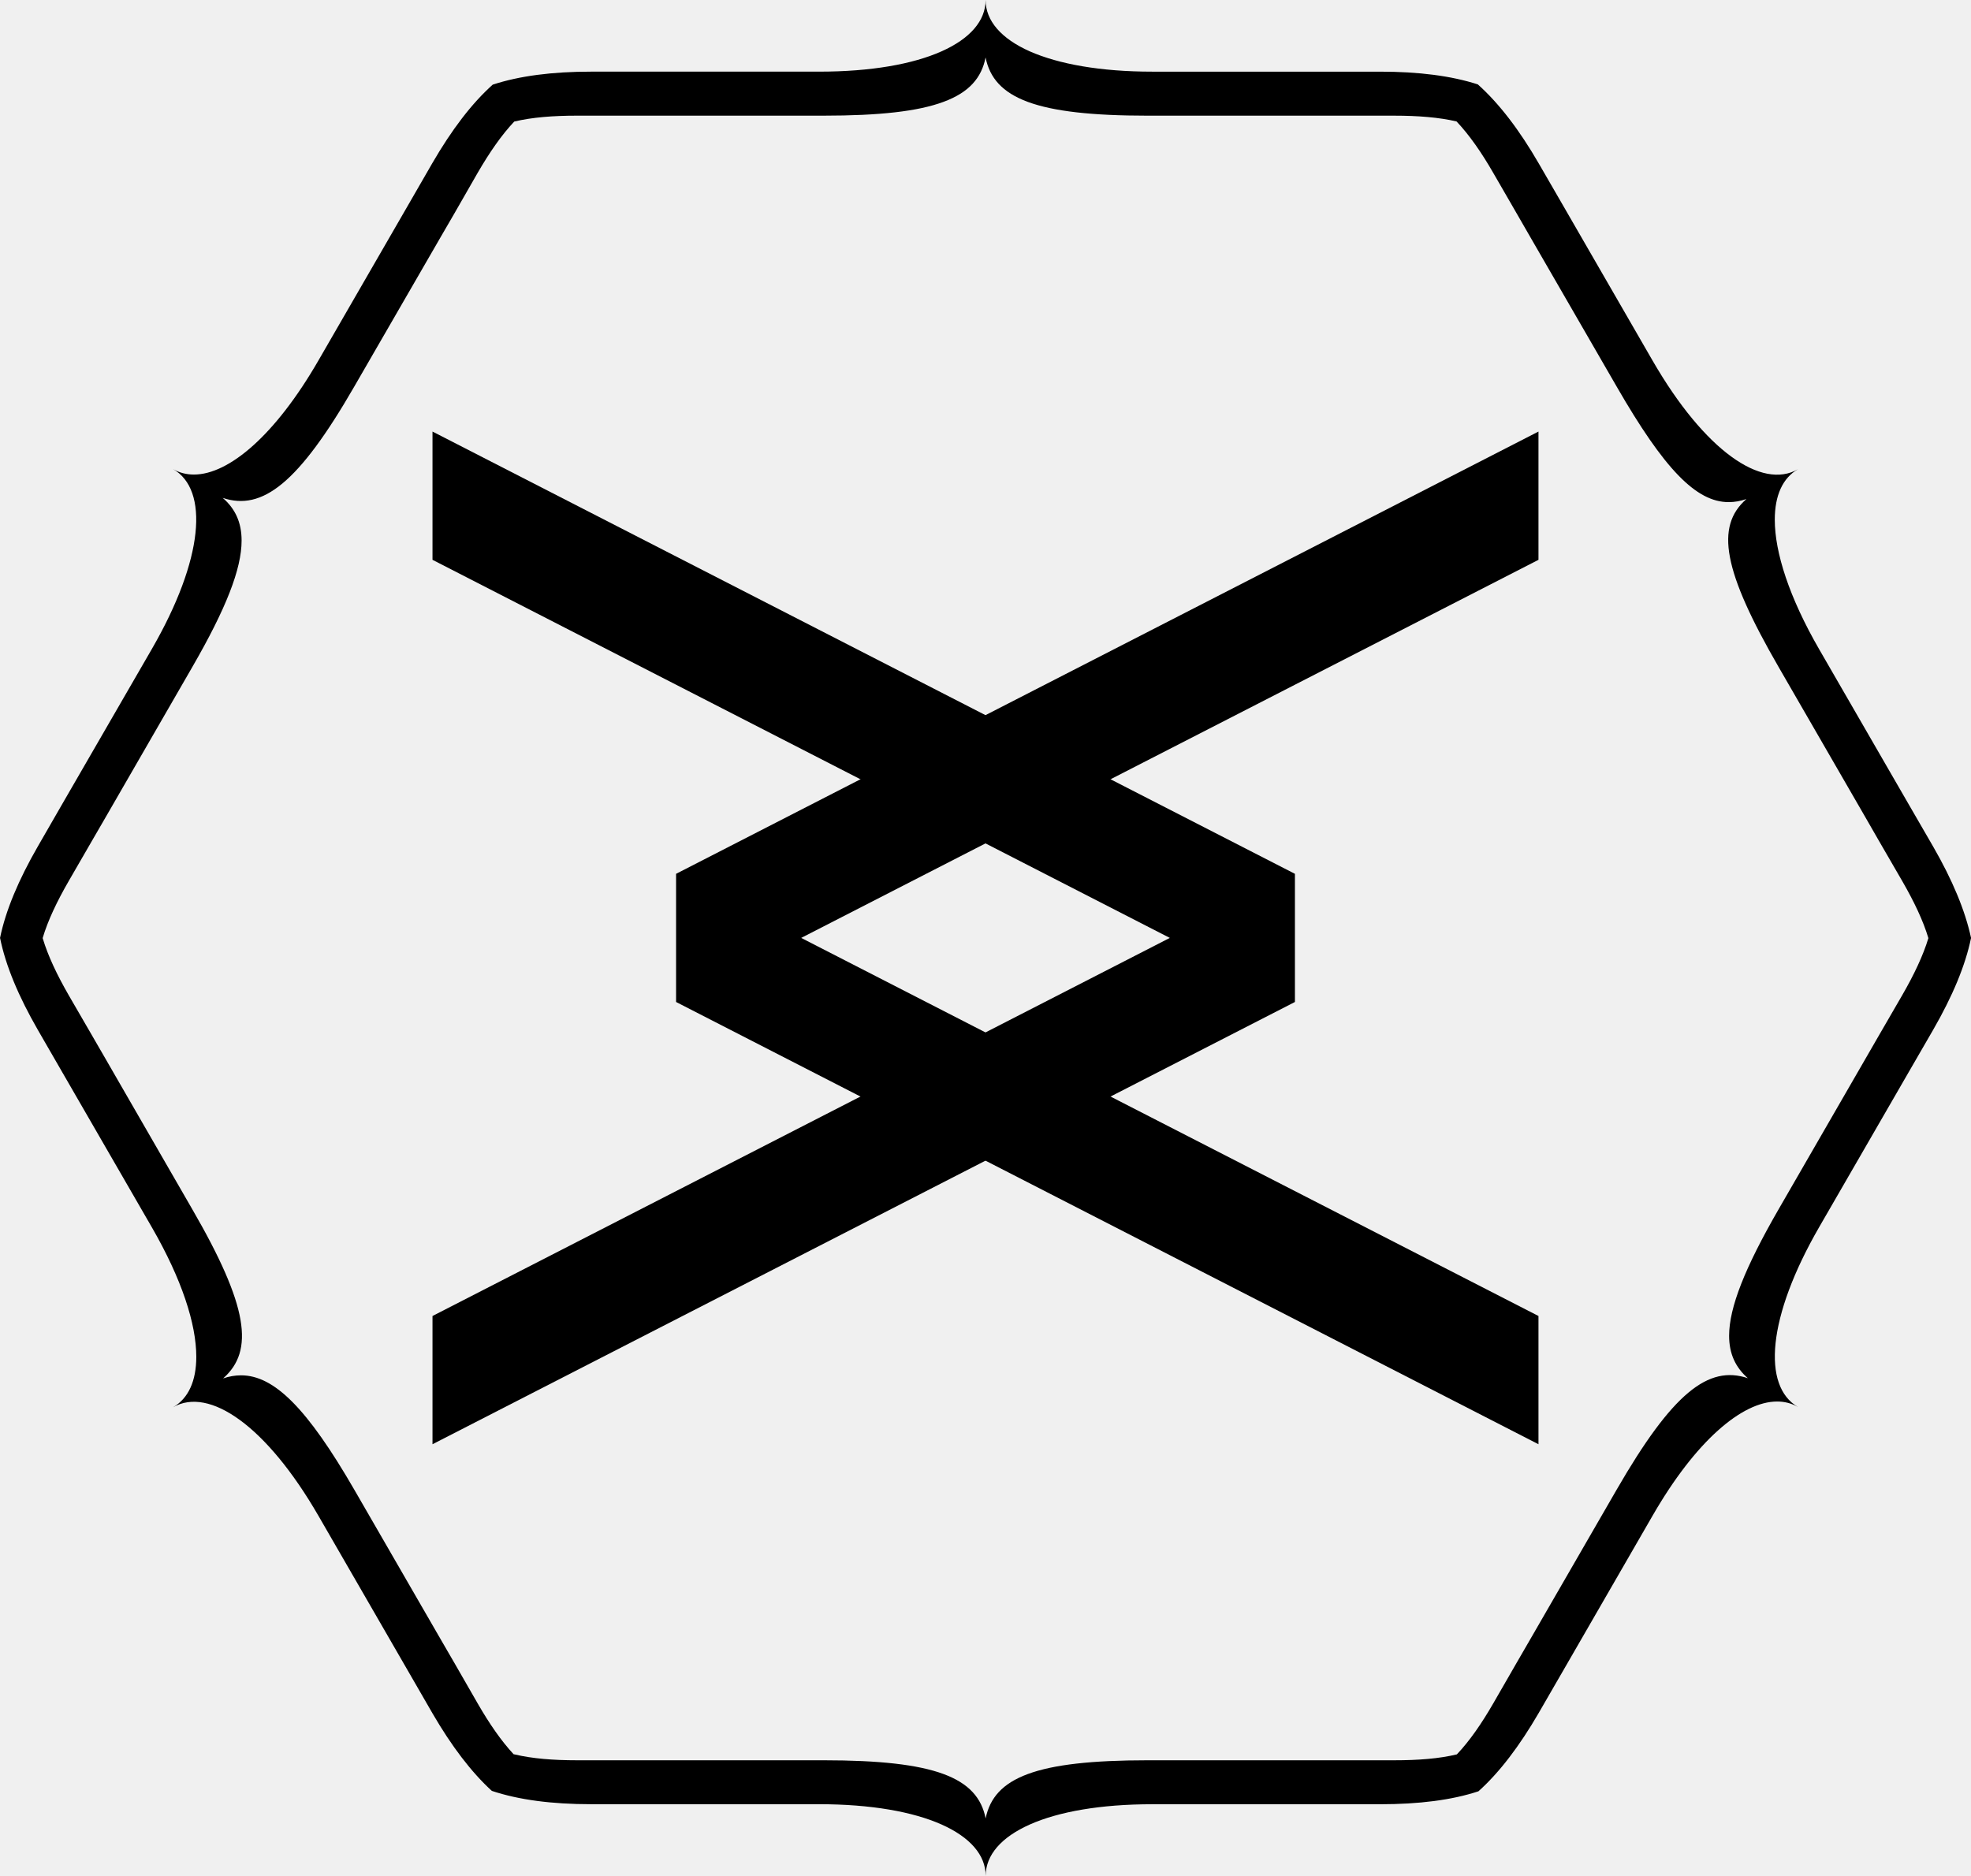
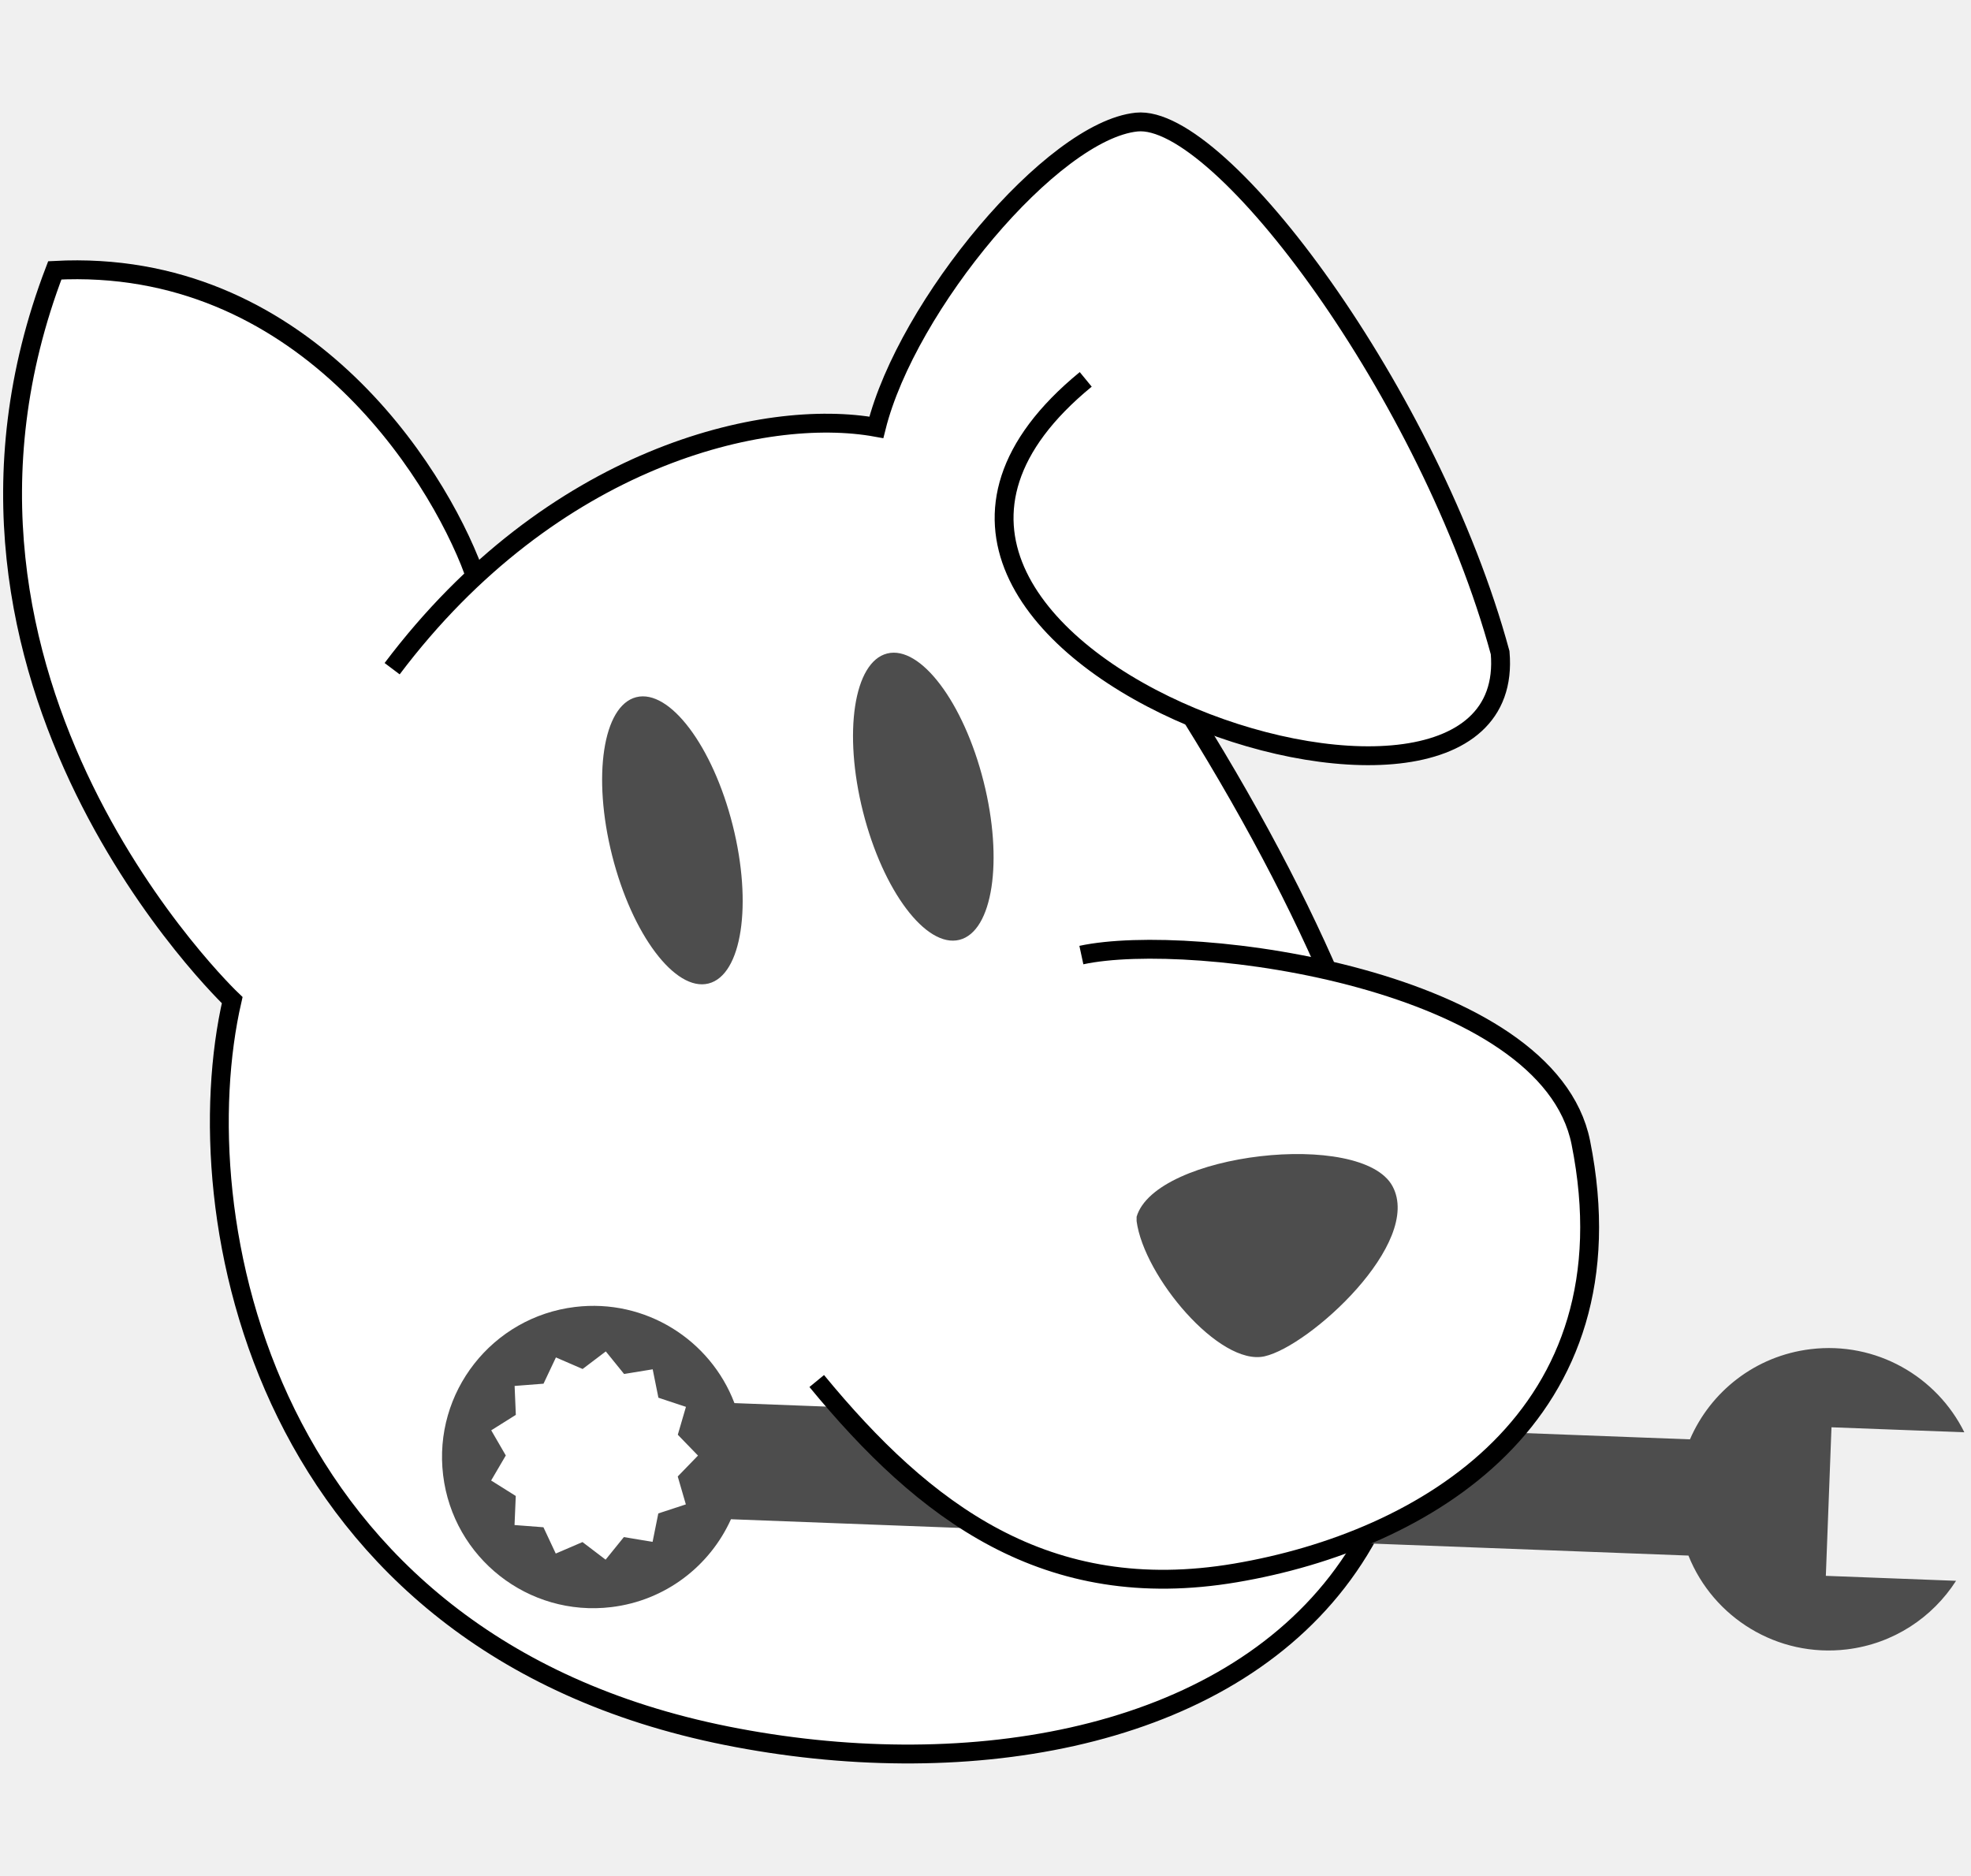
<svg xmlns="http://www.w3.org/2000/svg" version="1.1" id="Layer_1" x="0px" y="0px" width="313.458px" height="298.396px" viewBox="0 0 313.458 298.396" enable-background="new 0 0 313.458 298.396" xml:space="preserve">
-   <g id="Layer_1_1_">
-     <g>
-       <path d="M307.442,134.668l-3.969-6.859l-14.15-24.511c-4.77-8.26-7.07-15.409-7.07-20.63c0-3.84,1.24-6.62,3.685-8.029    c-5.74,3.31-14.817-2.91-23.104-17.25l-14.146-24.521l-3.961-6.85c-3.106-5.38-6.354-9.601-9.699-12.591    c-4.229-1.369-9.43-2.029-15.541-2.029h-36.22c-8.28,0-14.909-1.21-19.479-3.221c-4.553-2.021-7.042-4.869-7.042-8.18    c0,6.619-9.92,11.399-26.489,11.399h-36.24c-6.17,0-11.399,0.67-15.659,2.069c-3.33,2.979-6.521,7.17-9.611,12.5l-3.92,6.801    l-14.189,24.58c-6.82,11.829-14.21,18.14-19.8,18.14c-1.19,0-2.3-0.279-3.31-0.87c5.729,3.311,4.89,14.301-3.391,28.641    l-14.25,24.66l-3.87,6.721c-3.069,5.329-5.11,10.18-6.01,14.55c0.89,4.41,2.931,9.29,6.03,14.67l3.89,6.74l14.229,24.64    c4.761,8.25,7.061,15.369,7.061,20.58c0,3.84-1.25,6.619-3.689,8.029c5.739-3.312,14.84,2.938,23.129,17.291l14.181,24.566    l3.93,6.812c3.04,5.238,6.19,9.379,9.45,12.356c4.29,1.433,9.57,2.12,15.8,2.12h36.24c8.28,0,14.91,1.2,19.472,3.222    c4.549,2.028,7.028,4.87,7.028,8.181c0-6.629,9.94-11.398,26.511-11.398h36.229c6.16,0,11.394-0.658,15.631-2.061    c3.32-2.979,6.513-7.17,9.592-12.479l3.98-6.892l14.129-24.488c6.819-11.83,14.2-18.141,19.801-18.141    c1.188,0,2.303,0.289,3.312,0.869c-5.729-3.312-4.897-14.289,3.381-28.631l14.142-24.489l3.979-6.881    c3.08-5.35,5.121-10.22,6.021-14.609C312.532,144.838,310.512,139.998,307.442,134.668z M302.512,158.317l-3.799,6.561    l-2.104,3.649l-13.721,23.781c-5.398,9.357-7.898,15.68-7.898,20.17c0,2.879,1.029,5.039,2.979,6.75    c-6.289-2.121-11.99,2.351-20.869,17.738l-13.711,23.75l-2.119,3.659l-3.779,6.562c-1.869,3.24-3.777,6-5.789,8.119l-0.012,0.01    c-2.818,0.681-6.158,0.938-9.93,0.938H182.54c-8.869,0-15.012,0.683-19.067,2.183c-4.062,1.5-6.062,3.81-6.721,7.067    c-1.289-6.512-8.01-9.25-25.779-9.25h-39.23c-3.75,0-7.079-0.262-9.899-0.932c-0.05-0.012-0.101-0.021-0.149-0.028h-0.01    c-1.961-2.107-3.851-4.842-5.701-8.052l-3.72-6.471l-2.21-3.812l-13.68-23.698c-7.52-13.021-12.78-18.24-18.04-18.24    c-0.931,0-1.89,0.16-2.851,0.49c5-4.393,4-11.521-4.899-26.899l-13.75-23.85l-2.149-3.721l-3.721-6.42    c-1.88-3.261-3.33-6.311-4.16-9.09c-0.01-0.021-0.01-0.04-0.02-0.061c0.83-2.801,2.279-5.841,4.16-9.101l3.67-6.351l2.22-3.83    l13.729-23.8c5.391-9.33,7.86-15.641,7.86-20.149c0-2.92-1.03-5.08-3-6.79c6.29,2.109,12.05-2.32,20.92-17.71l13.75-23.801    l2.16-3.721l3.71-6.47c1.891-3.26,3.811-6.04,5.82-8.16c2.83-0.68,6.199-0.939,9.959-0.939h39.23c8.881,0,15-0.681,19.061-2.189    c4.07-1.5,6.07-3.811,6.709-7.069c1.298,6.51,8.031,9.26,25.798,9.26h39.224c3.729,0,7.062,0.261,9.881,0.92l0.01,0.011    c2.013,2.13,3.959,4.92,5.853,8.22l3.762,6.511l2.09,3.63l13.77,23.841c7.529,13.06,12.604,18.34,17.789,18.34    c0.951,0,1.871-0.17,2.82-0.49c-4.979,4.37-3.719,11.421,5.17,26.801l13.721,23.76l2.131,3.71l3.771,6.511    c1.871,3.25,3.32,6.279,4.148,9.061C305.842,152.008,304.393,155.057,302.512,158.317z" />
-     </g>
-   </g>
  <g id="Layer_2">
</g>
-   <polyline points="205.913,159.385 205.913,138.985 68.782,68.647 68.782,89.049 " />
-   <polyline points="107.545,159.385 107.545,138.985 244.672,68.647 244.672,89.049 " />
-   <polyline points="107.545,138.998 107.545,159.397 244.672,229.733 244.672,209.333 " />
-   <polyline points="205.913,138.998 205.913,159.397 68.782,229.733 68.782,209.333 " />
+   <path fill="#FFFFFF" stroke="#000000" stroke-width="3" stroke-miterlimit="10" d="M75.314,90.873  C69.301,74.686,47.795,40.924,8.715,43.005c-25.091,65.558,28.211,116.085,28.211,116.085  c-7.862,34.225,4.625,102.211,78.625,117.011c73.998,14.801,161.077-24.901,71.816-165.5l-6.143-59.271l-77.236,35.844  L75.314,90.873z" />
+   <path fill="#4D4D4D" d="M97.223,255.64c8.651-1.042,15.685-6.572,19.026-13.977l152.272,5.78  c3.94,9.867,14.143,16.254,25.193,14.923c7.409-0.894,13.629-5.08,17.368-10.91l-20.709-0.79l0.897-23.63l21.129,0.794  c-4.397-8.89-14.046-14.479-24.443-13.222c-8.802,1.06-15.916,6.752-19.193,14.347l-151.961-5.765  c-3.826-10.073-14.149-16.644-25.336-15.295c-13.183,1.59-22.585,13.564-20.995,26.75C72.062,247.829,84.04,257.233,97.223,255.64z   M78.123,227.518l3.912-2.457l-0.193-4.602l4.597-0.357l1.972-4.178l4.246,1.838l3.688-2.794l2.906,3.589l4.55-0.744l0.909,4.518  l1.355,0.452l3.025,1.002l-1.296,4.435l3.211,3.316l-3.221,3.323l1.29,4.441l-4.38,1.438l-0.098,0.488l-0.813,4.036l-4.565-0.762  l-2.905,3.593l-3.677-2.799l-4.252,1.826l-1.958-4.181l-4.597-0.354l0.196-4.624l-3.918-2.46l2.332-3.982L78.123,227.518z" />
+   <path fill="#FFFFFF" stroke="#000000" stroke-width="3" stroke-miterlimit="10" d="M172.669,60.348  c-52.031,42.665,69.374,83.596,65.905,43.475c-11.1-40.814-44.399-85.792-57.813-84.405c-13.411,1.388-36.536,29.137-41.392,48.562  c-17.807-3.238-51.567,4.625-77.005,38.387" />
+   <path fill="#FFFFFF" stroke="#000000" stroke-width="3" stroke-miterlimit="10" d="M129.889,219.677  c17.112,20.812,36.537,35.611,66.598,30.525c30.063-5.087,63.634-24.885,54.921-68.448c-5.202-26.017-61.742-33.647-79.432-29.832" />
+   <path fill="#4D4D4D" d="M180.761,193.546c3.008-10.174,35.844-13.874,40.699-4.855c4.857,9.019-13.179,25.438-20.349,27.056  c-7.169,1.619-19.193-12.719-20.351-21.506" />
+   <ellipse transform="matrix(0.9696 -0.2448 0.2448 0.9696 -26.5525 39.795)" fill="#4D4D4D" cx="146.831" cy="126.726" rx="9.885" ry="23.487" />
+   <ellipse transform="matrix(0.9696 -0.2447 0.2447 0.9696 -29.4615 30.2389)" fill="#4D4D4D" cx="106.941" cy="133.663" rx="9.885" ry="23.487" />
</svg>
